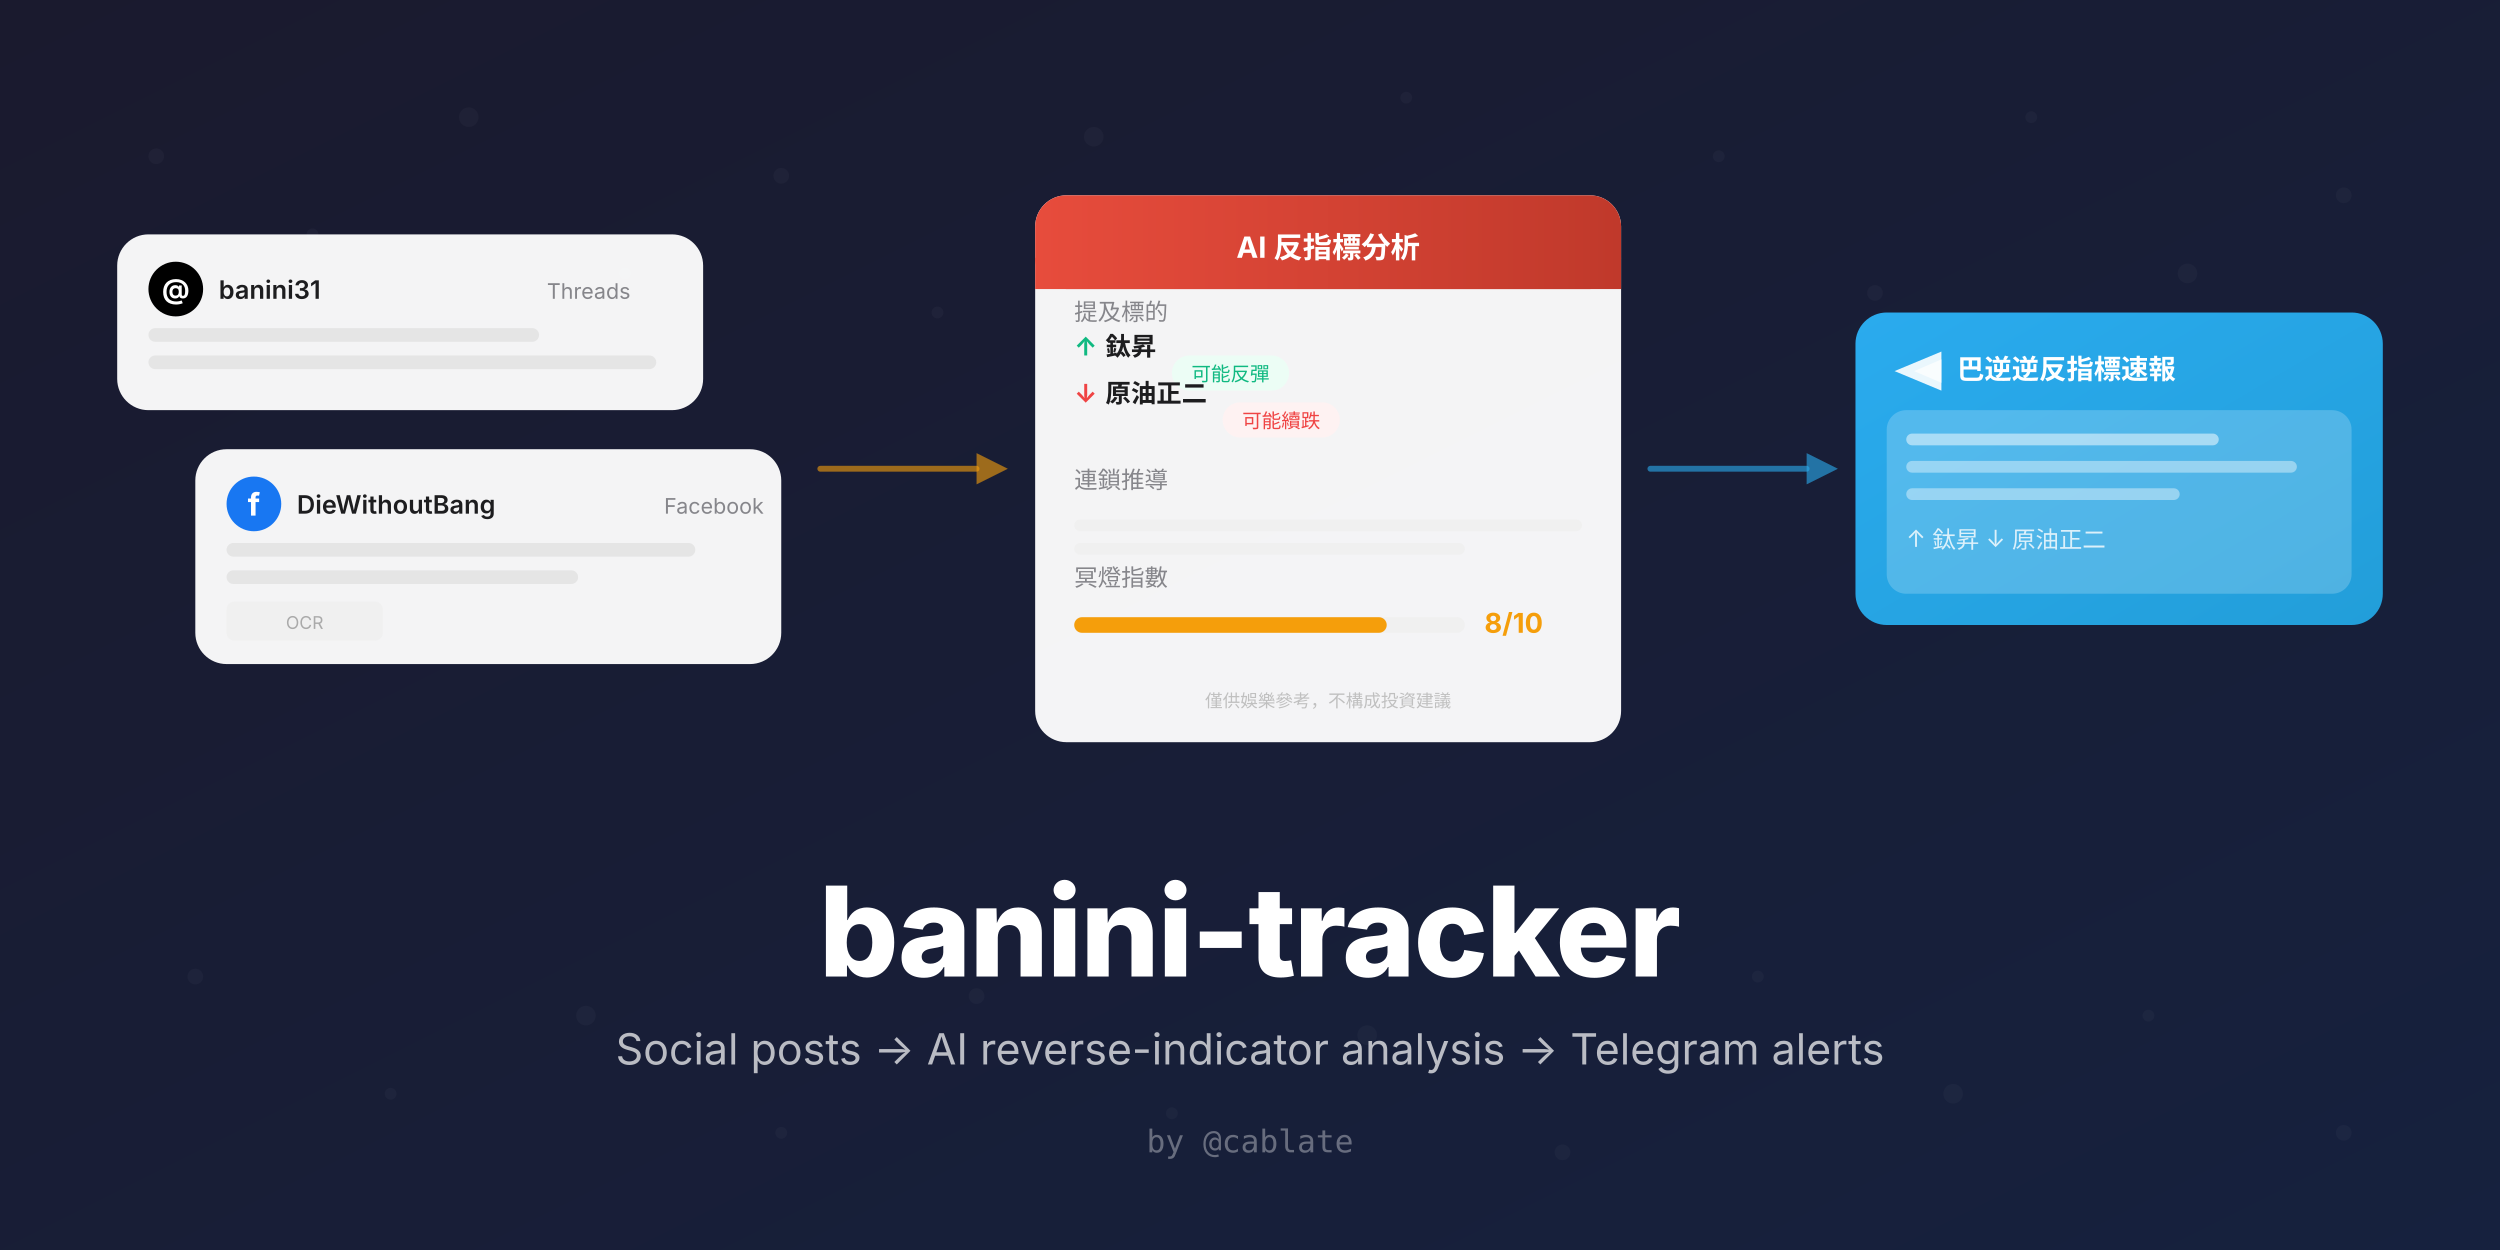
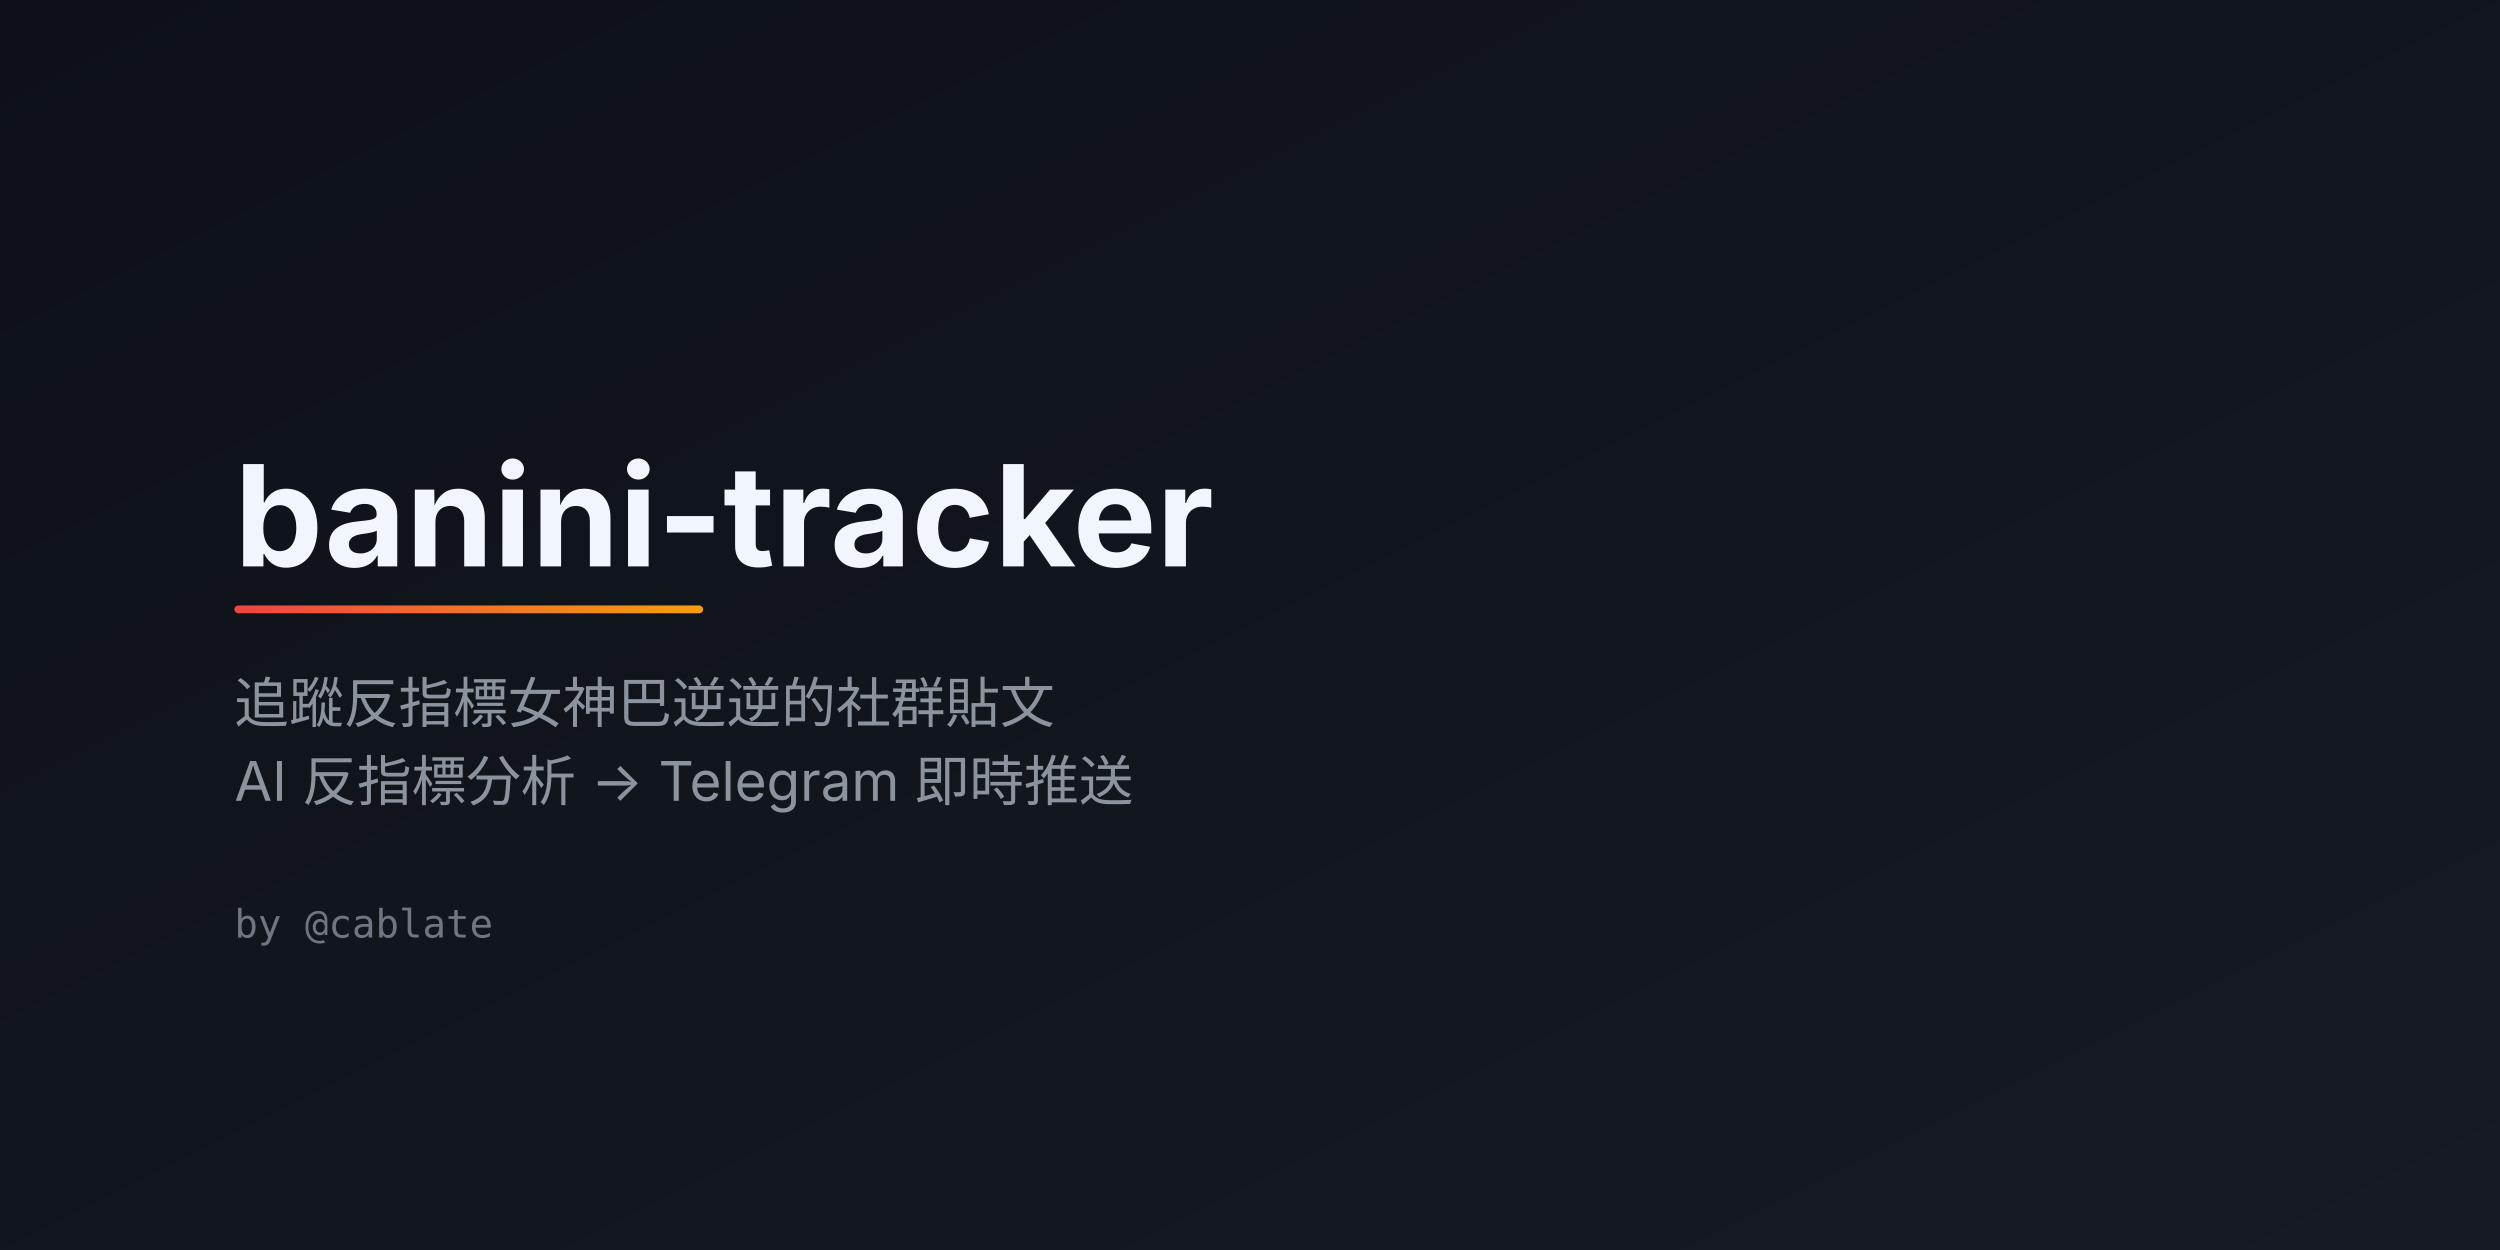
- <svg xmlns="http://www.w3.org/2000/svg" viewBox="0 0 1280 640">
+ <svg xmlns="http://www.w3.org/2000/svg" width="1280" height="640">
  <defs>
-     <linearGradient id="bg" x1="0" y1="0" x2="1" y2="1">
-       <stop offset="0%" stop-color="#1a1a2e" />
-       <stop offset="100%" stop-color="#16213e" />
+     <linearGradient id="bg" x1="0%" y1="0%" x2="100%" y2="100%">
+       <stop offset="0%" style="stop-color:#0D1117" />
+       <stop offset="100%" style="stop-color:#161B22" />
    </linearGradient>
-     <linearGradient id="card-header" x1="0" y1="0" x2="1" y2="0">
-       <stop offset="0%" stop-color="#e74c3c" />
-       <stop offset="100%" stop-color="#c0392b" />
-     </linearGradient>
-     <linearGradient id="tg-grad" x1="0" y1="0" x2="1" y2="1">
-       <stop offset="0%" stop-color="#2AABEE" />
-       <stop offset="100%" stop-color="#229ED9" />
+     <linearGradient id="accent" x1="0%" y1="0%" x2="100%" y2="0%">
+       <stop offset="0%" style="stop-color:#EF4444" />
+       <stop offset="100%" style="stop-color:#F59E0B" />
    </linearGradient>
  </defs>
  <rect width="1280" height="640" fill="url(#bg)" />
-   <g fill="#fff" opacity="0.03">
-     <circle cx="80" cy="80" r="4" />
-     <circle cx="160" cy="120" r="3" />
-     <circle cx="240" cy="60" r="5" />
-     <circle cx="320" cy="140" r="3" />
-     <circle cx="400" cy="90" r="4" />
-     <circle cx="480" cy="160" r="3" />
-     <circle cx="560" cy="70" r="5" />
-     <circle cx="640" cy="130" r="4" />
-     <circle cx="720" cy="50" r="3" />
-     <circle cx="800" cy="110" r="5" />
-     <circle cx="880" cy="80" r="3" />
-     <circle cx="960" cy="150" r="4" />
-     <circle cx="1040" cy="60" r="3" />
-     <circle cx="1120" cy="140" r="5" />
-     <circle cx="1200" cy="100" r="4" />
-     <circle cx="100" cy="500" r="4" />
-     <circle cx="200" cy="560" r="3" />
-     <circle cx="300" cy="520" r="5" />
-     <circle cx="400" cy="580" r="3" />
-     <circle cx="500" cy="510" r="4" />
-     <circle cx="600" cy="570" r="3" />
-     <circle cx="700" cy="530" r="5" />
-     <circle cx="800" cy="590" r="4" />
-     <circle cx="900" cy="500" r="3" />
-     <circle cx="1000" cy="560" r="5" />
-     <circle cx="1100" cy="520" r="3" />
-     <circle cx="1200" cy="580" r="4" />
-   </g>
-   <g transform="translate(60, 120)">
-     <rect width="300" height="90" rx="16" fill="#fff" opacity="0.95" />
-     <circle cx="30" cy="28" r="14" fill="#000" />
-     <text x="30" y="33" text-anchor="middle" font-family="-apple-system, sans-serif" font-size="14" font-weight="700" fill="#fff">@</text>
-     <text x="52" y="33" font-family="-apple-system, sans-serif" font-size="13" font-weight="600" fill="#1d1d1f">banini31</text>
-     <text x="220" y="33" font-family="-apple-system, sans-serif" font-size="11" fill="#86868b">Threads</text>
-     <rect x="16" y="48" width="200" height="7" rx="3.5" fill="#e5e5e5" />
-     <rect x="16" y="62" width="260" height="7" rx="3.5" fill="#e5e5e5" />
-   </g>
-   <g transform="translate(100, 230)">
-     <rect width="300" height="110" rx="16" fill="#fff" opacity="0.95" />
-     <circle cx="30" cy="28" r="14" fill="#1877F2" />
-     <text x="30" y="34" text-anchor="middle" font-family="-apple-system, sans-serif" font-size="16" font-weight="700" fill="#fff">f</text>
-     <text x="52" y="33" font-family="-apple-system, sans-serif" font-size="13" font-weight="600" fill="#1d1d1f">DieWithoutBang</text>
-     <text x="240" y="33" font-family="-apple-system, sans-serif" font-size="11" fill="#86868b">Facebook</text>
-     <rect x="16" y="48" width="240" height="7" rx="3.5" fill="#e5e5e5" />
-     <rect x="16" y="62" width="180" height="7" rx="3.5" fill="#e5e5e5" />
-     <rect x="16" y="78" width="80" height="20" rx="4" fill="#f0f0f0" />
-     <text x="56" y="92" text-anchor="middle" font-family="-apple-system, sans-serif" font-size="9" fill="#aaa">OCR</text>
-   </g>
-   <g transform="translate(420, 240)">
-     <line x1="0" y1="0" x2="80" y2="0" stroke="#f59e0b" stroke-width="3" stroke-linecap="round" opacity="0.6" />
-     <polygon points="80,-8 96,0 80,8" fill="#f59e0b" opacity="0.6" />
-   </g>
-   <g transform="translate(530, 100)">
-     <rect width="300" height="280" rx="16" fill="#fff" opacity="0.95" />
-     <rect width="300" height="48" rx="16" fill="url(#card-header)" />
-     <rect x="0" y="32" width="300" height="16" fill="url(#card-header)" />
-     <text x="150" y="32" text-anchor="middle" font-family="-apple-system, sans-serif" font-size="15" font-weight="700" fill="#fff">AI 反指標分析</text>
-     <g transform="translate(20, 64)">
-       <text font-family="-apple-system, sans-serif" font-size="12" fill="#86868b">提及標的</text>
-       <g transform="translate(0, 18)">
-         <text font-family="-apple-system, sans-serif" font-size="13" fill="#10B981" font-weight="700">↑</text>
-         <text x="16" font-family="-apple-system, sans-serif" font-size="13" fill="#1d1d1f" font-weight="600">鈦昇</text>
-         <rect x="50" width="60" height="18" rx="9" fill="#ecfdf5" />
-         <text x="80" y="13" text-anchor="middle" font-family="-apple-system, sans-serif" font-size="10" fill="#10B981">可能反彈</text>
-       </g>
-       <g transform="translate(0, 42)">
-         <text font-family="-apple-system, sans-serif" font-size="13" fill="#EF4444" font-weight="700">↓</text>
-         <text x="16" font-family="-apple-system, sans-serif" font-size="13" fill="#1d1d1f" font-weight="600">原油正二</text>
-         <rect x="76" width="60" height="18" rx="9" fill="#fef2f2" />
-         <text x="106" y="13" text-anchor="middle" font-family="-apple-system, sans-serif" font-size="10" fill="#EF4444">可能續跌</text>
-       </g>
-     </g>
-     <g transform="translate(20, 150)">
-       <text font-family="-apple-system, sans-serif" font-size="12" fill="#86868b">連鎖推導</text>
-       <rect y="16" width="260" height="6" rx="3" fill="#f0f0f0" />
-       <rect y="28" width="200" height="6" rx="3" fill="#f0f0f0" />
-     </g>
-     <g transform="translate(20, 200)">
-       <text font-family="-apple-system, sans-serif" font-size="12" fill="#86868b">冥燈指數</text>
-       <g transform="translate(0, 16)">
-         <rect width="200" height="8" rx="4" fill="#f0f0f0" />
-         <rect width="160" height="8" rx="4" fill="#f59e0b" />
-       </g>
-       <text x="210" y="24" font-family="-apple-system, sans-serif" font-size="14" font-weight="700" fill="#f59e0b">8/10</text>
-     </g>
-     <text x="150" y="262" text-anchor="middle" font-family="-apple-system, sans-serif" font-size="9" fill="#c0c0c0">僅供娛樂參考，不構成投資建議</text>
-   </g>
-   <g transform="translate(845, 240)">
-     <line x1="0" y1="0" x2="80" y2="0" stroke="#2AABEE" stroke-width="3" stroke-linecap="round" opacity="0.6" />
-     <polygon points="80,-8 96,0 80,8" fill="#2AABEE" opacity="0.6" />
-   </g>
-   <g transform="translate(950, 160)">
-     <rect width="270" height="160" rx="16" fill="url(#tg-grad)" />
-     <g transform="translate(20, 20)">
-       <polygon points="0,10 24,0 24,20" fill="#fff" opacity="0.9" />
-       <polygon points="10,10 24,4 24,16" fill="#fff" opacity="0.7" />
-     </g>
-     <text x="52" y="34" font-family="-apple-system, sans-serif" font-size="14" font-weight="700" fill="#fff">巴逆逆反指標速報</text>
-     <rect x="16" y="50" width="238" height="94" rx="10" fill="#fff" opacity="0.2" />
-     <rect x="26" y="62" width="160" height="6" rx="3" fill="#fff" opacity="0.5" />
-     <rect x="26" y="76" width="200" height="6" rx="3" fill="#fff" opacity="0.4" />
-     <rect x="26" y="90" width="140" height="6" rx="3" fill="#fff" opacity="0.4" />
-     <text x="26" y="120" font-family="-apple-system, sans-serif" font-size="12" fill="#fff" opacity="0.8">↑ 鈦昇  ↓ 原油正二</text>
-   </g>
-   <text x="640" y="500" text-anchor="middle" font-family="-apple-system, 'Helvetica Neue', sans-serif" font-weight="800" font-size="64" fill="#fff" letter-spacing="-1">
-     banini-tracker
-   </text>
-   <text x="640" y="545" text-anchor="middle" font-family="-apple-system, sans-serif" font-size="22" fill="#fff" opacity="0.7">
-     Social posts → AI reverse-indicator analysis → Telegram alerts
-   </text>
-   <text x="640" y="590" text-anchor="middle" font-family="ui-monospace, monospace" font-size="16" fill="#fff" opacity="0.35">
-     by @cablate
-   </text>
+   <rect x="120" y="310" width="240" height="4" rx="2" fill="url(#accent)" />
+   <text x="120" y="290" font-family="system-ui, -apple-system, sans-serif" font-size="72" font-weight="700" fill="#F0F6FC">banini-tracker</text>
+   <text x="120" y="370" font-family="system-ui, -apple-system, sans-serif" font-size="28" fill="#8B949E">追蹤反指標女神巴逆逆的社群貼文</text>
+   <text x="120" y="410" font-family="system-ui, -apple-system, sans-serif" font-size="28" fill="#8B949E">AI 反指標分析 → Telegram 即時推送</text>
+   <text x="120" y="480" font-family="ui-monospace, monospace" font-size="20" fill="#6E7681">by @cablate</text>
</svg>
